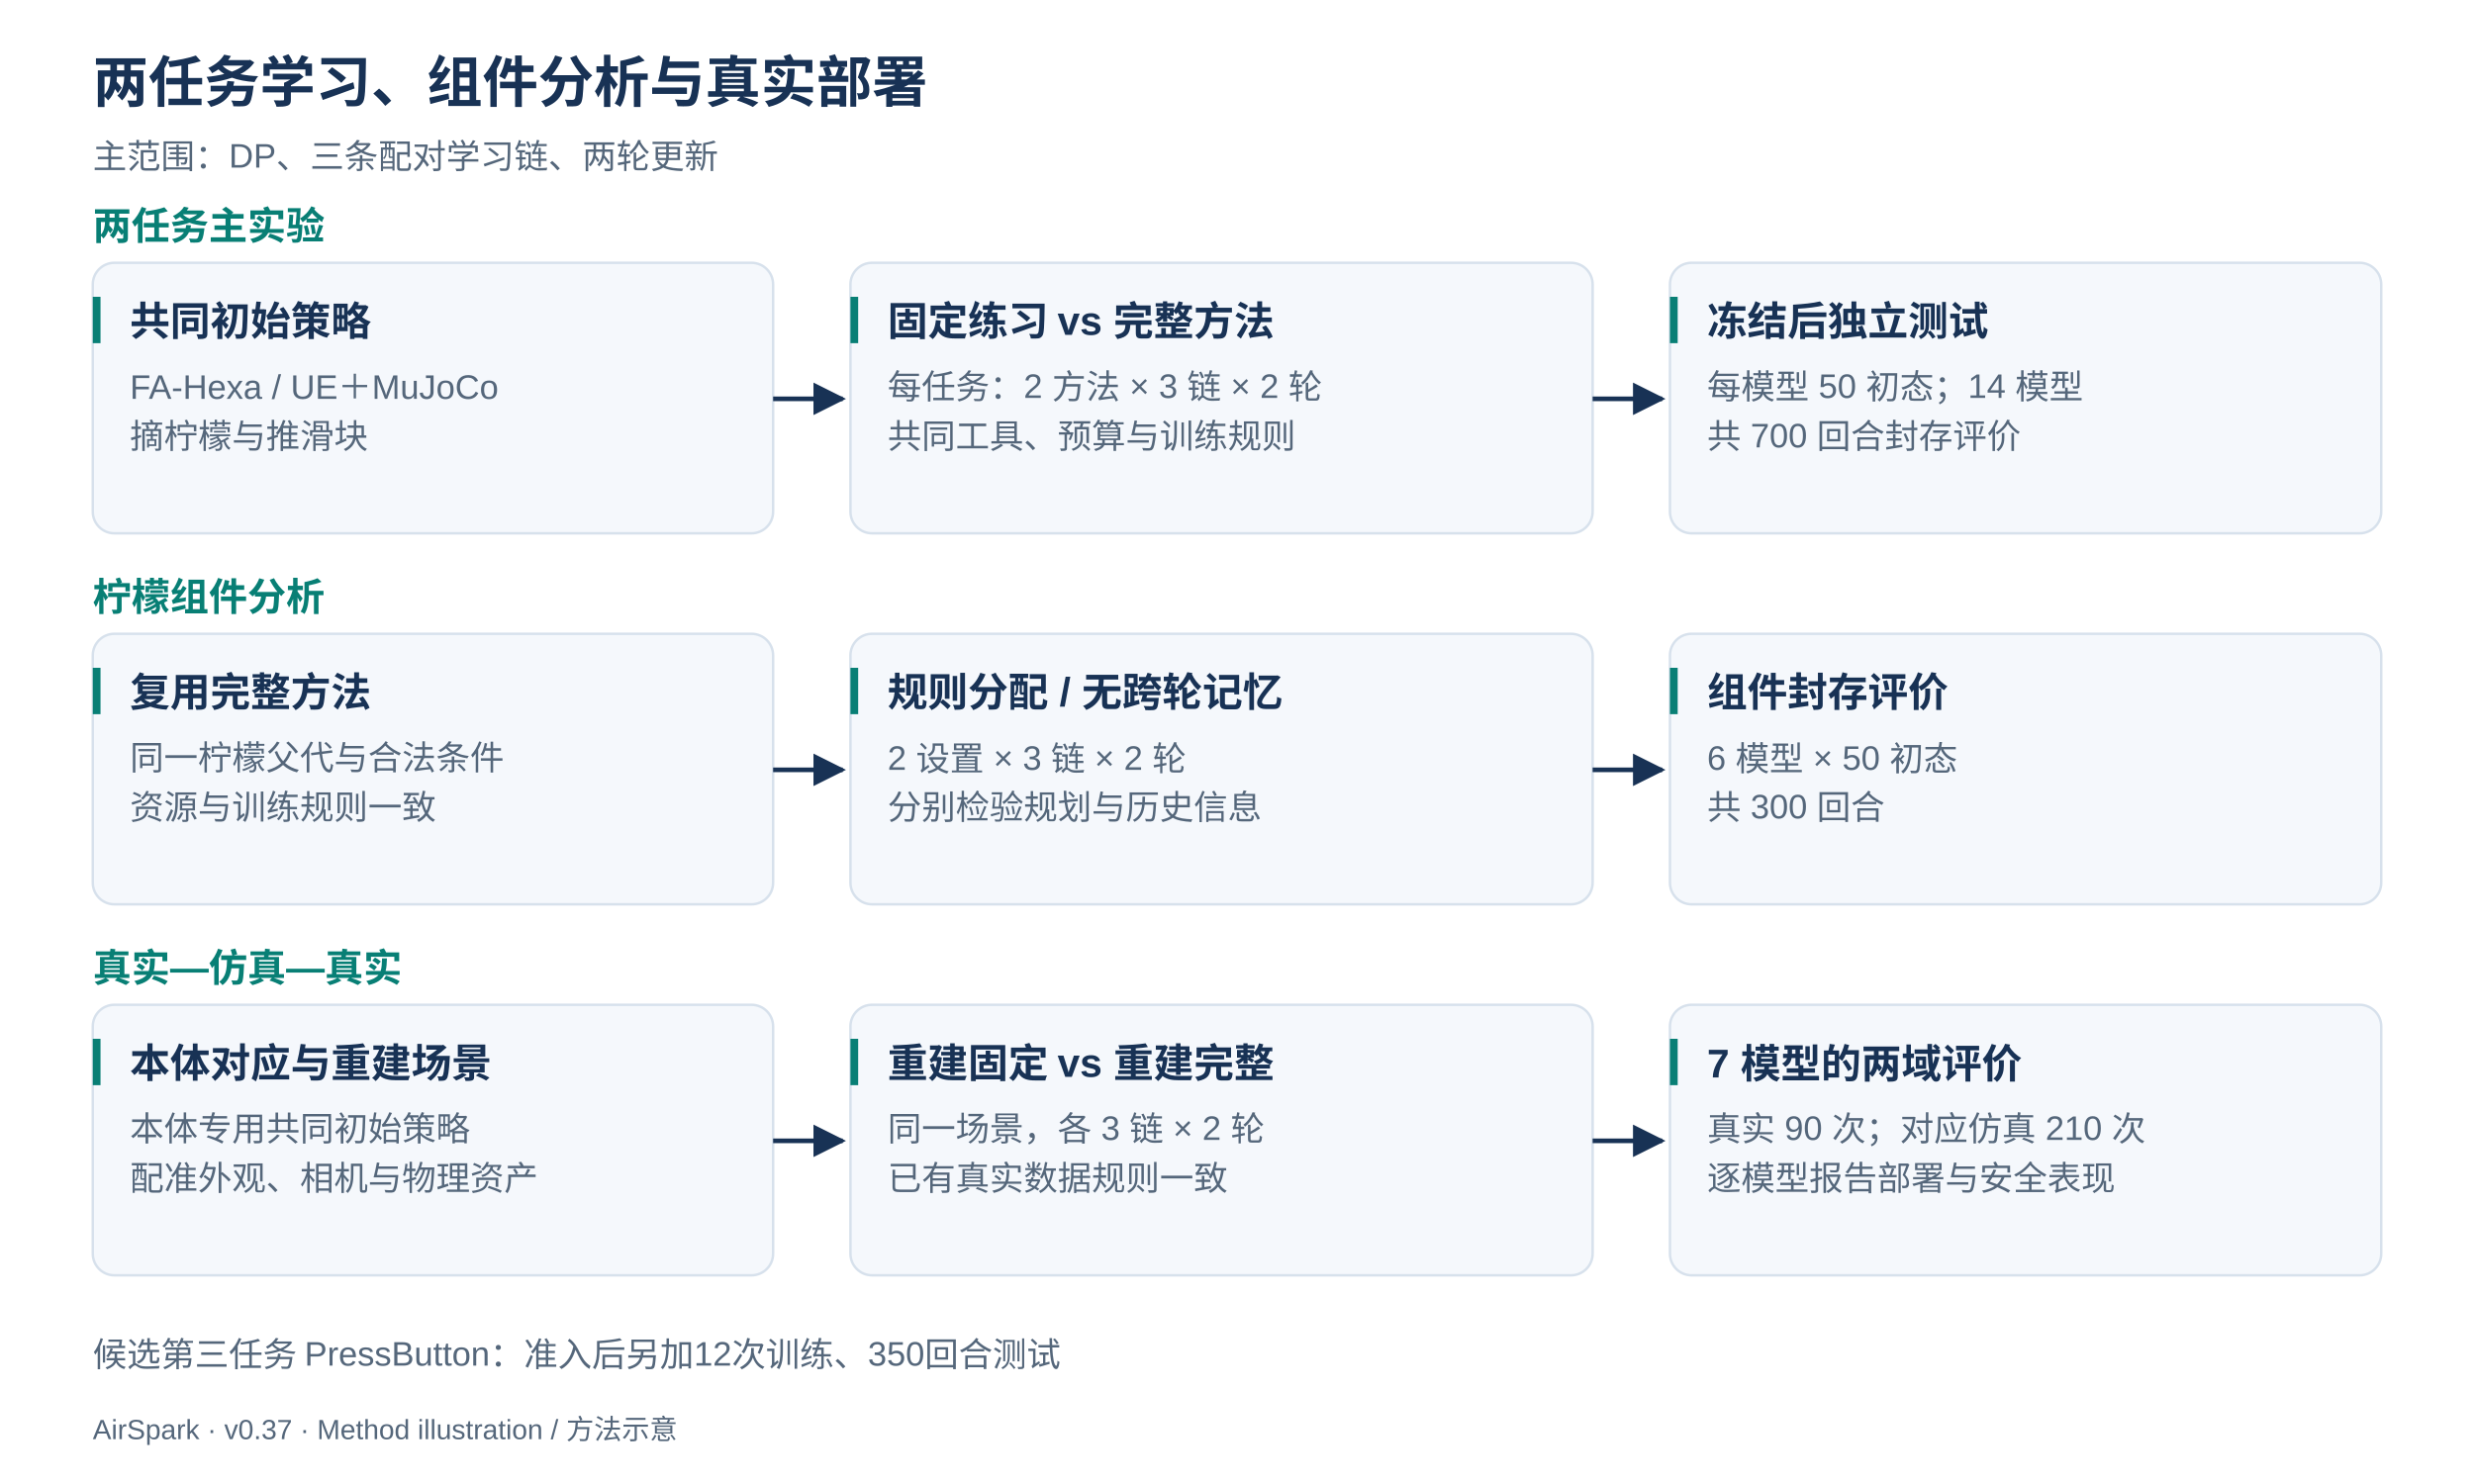
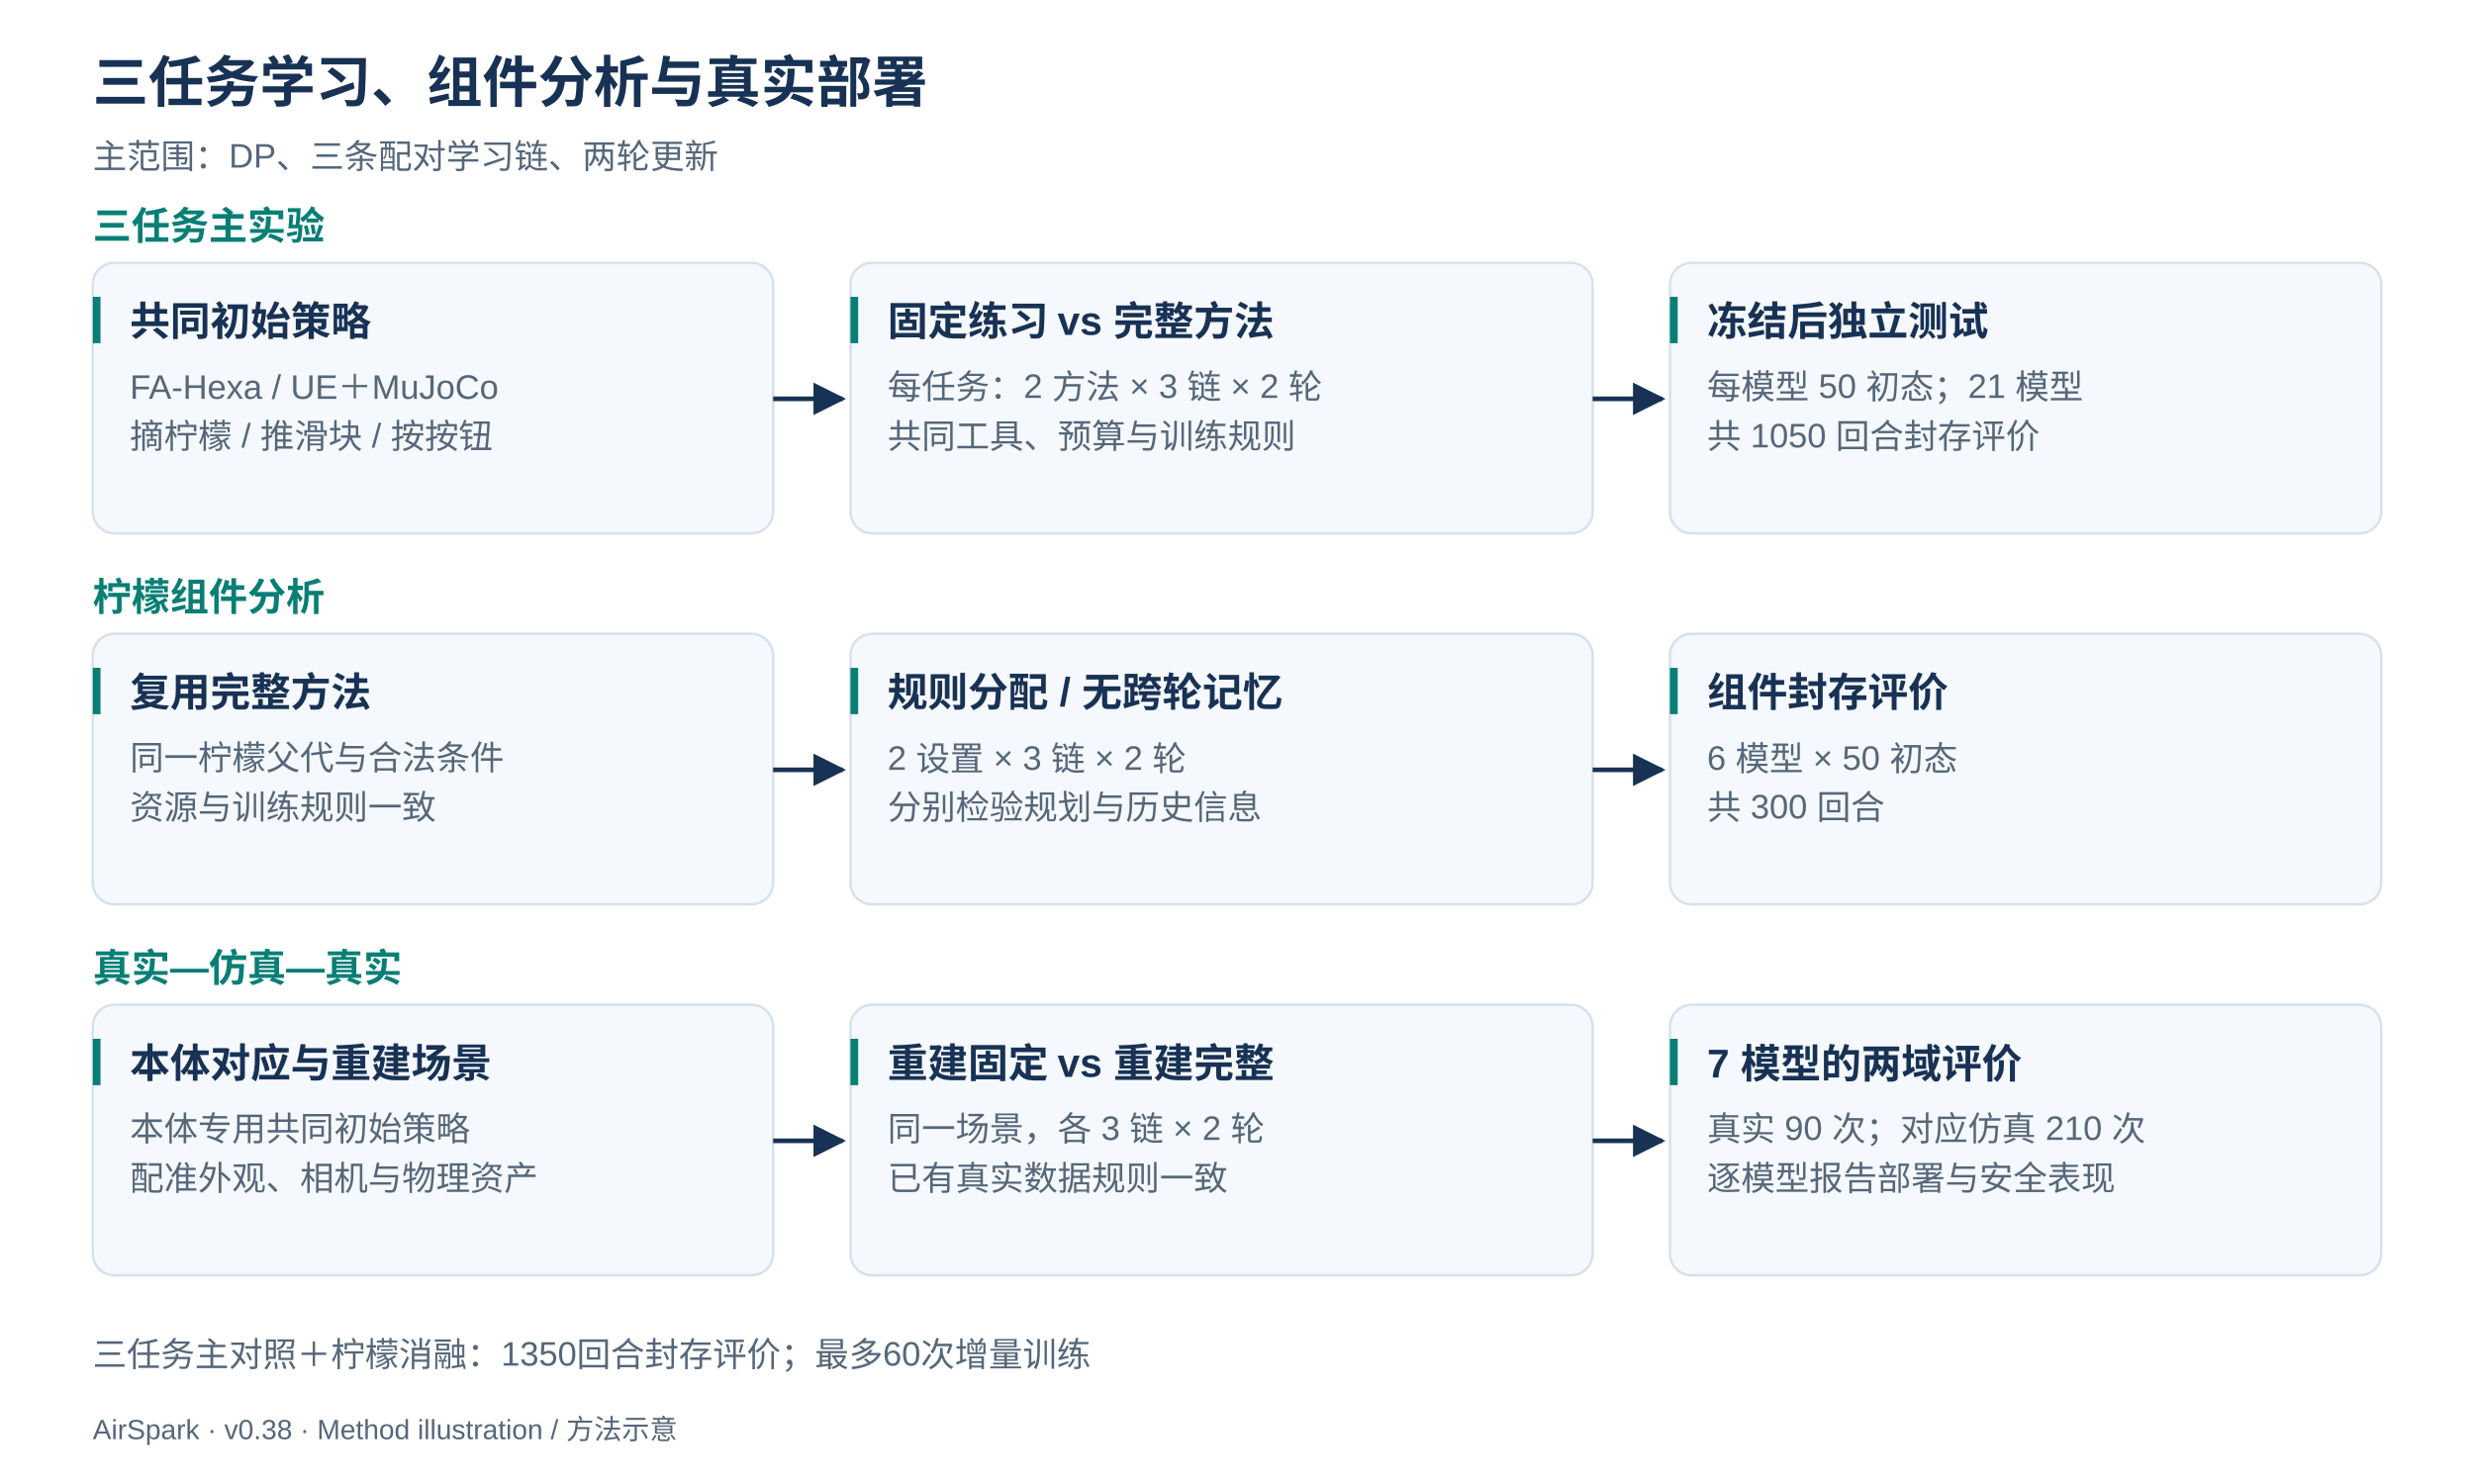
<svg xmlns="http://www.w3.org/2000/svg" width="1600" height="960" viewBox="0 0 1600 960" role="img">
  <defs>
    <marker id="navy" viewBox="0 0 10 10" refX="9" refY="5" markerWidth="7" markerHeight="7" orient="auto">
      <path d="M0 0 L10 5 L0 10 Z" fill="#183255" />
    </marker>
    <marker id="teal" viewBox="0 0 10 10" refX="9" refY="5" markerWidth="7" markerHeight="7" orient="auto">
      <path d="M0 0 L10 5 L0 10 Z" fill="#087f75" />
    </marker>
    <marker id="purple" viewBox="0 0 10 10" refX="9" refY="5" markerWidth="7" markerHeight="7" orient="auto">
      <path d="M0 0 L10 5 L0 10 Z" fill="#7552a5" />
    </marker>
  </defs>
  <rect width="1600" height="960" fill="white" />
-   <text x="60" y="66" fill="#183255" font-size="36" font-weight="700" font-family="Arial,Microsoft YaHei,Noto Sans CJK SC,sans-serif">两任务学习、组件分析与真实部署</text>
+   <text x="60" y="66" fill="#183255" font-size="36" font-weight="700" font-family="Arial,Microsoft YaHei,Noto Sans CJK SC,sans-serif">三任务学习、组件分析与真实部署</text>
  <text x="60" y="109" fill="#55677b" font-size="22" font-weight="400" font-family="Arial,Microsoft YaHei,Noto Sans CJK SC,sans-serif">主范围：DP、三条配对学习链、两轮更新</text>
-   <text x="60" y="155" fill="#087f75" font-size="25" font-weight="700" font-family="Arial,Microsoft YaHei,Noto Sans CJK SC,sans-serif">两任务主实验</text>
+   <text x="60" y="155" fill="#087f75" font-size="25" font-weight="700" font-family="Arial,Microsoft YaHei,Noto Sans CJK SC,sans-serif">三任务主实验</text>
  <rect x="60" y="170" width="440" height="175" rx="14" fill="#f5f8fc" stroke="#d7e1ec" stroke-width="1.6" />
  <rect x="60" y="192" width="5" height="30" fill="#087f75" />
  <text x="84" y="217" fill="#183255" font-size="26" font-weight="700" font-family="Arial,Microsoft YaHei,Noto Sans CJK SC,sans-serif">共同初始策略</text>
  <text x="84" y="258" fill="#55677b" font-size="22" font-weight="400" font-family="Arial,Microsoft YaHei,Noto Sans CJK SC,sans-serif">FA-Hexa / UE＋MuJoCo</text>
-   <text x="84" y="290" fill="#55677b" font-size="22" font-weight="400" font-family="Arial,Microsoft YaHei,Noto Sans CJK SC,sans-serif">摘柠檬与推滑块</text>
+   <text x="84" y="290" fill="#55677b" font-size="22" font-weight="400" font-family="Arial,Microsoft YaHei,Noto Sans CJK SC,sans-serif">摘柠檬 / 推滑块 / 按按钮</text>
  <rect x="550" y="170" width="480" height="175" rx="14" fill="#f5f8fc" stroke="#d7e1ec" stroke-width="1.6" />
  <rect x="550" y="192" width="5" height="30" fill="#087f75" />
  <text x="574" y="217" fill="#183255" font-size="26" font-weight="700" font-family="Arial,Microsoft YaHei,Noto Sans CJK SC,sans-serif">固定练习 vs 完整方法</text>
  <text x="574" y="258" fill="#55677b" font-size="22" font-weight="400" font-family="Arial,Microsoft YaHei,Noto Sans CJK SC,sans-serif">每任务：2 方法 × 3 链 × 2 轮</text>
  <text x="574" y="290" fill="#55677b" font-size="22" font-weight="400" font-family="Arial,Microsoft YaHei,Noto Sans CJK SC,sans-serif">共同工具、预算与训练规则</text>
  <rect x="1080" y="170" width="460" height="175" rx="14" fill="#f5f8fc" stroke="#d7e1ec" stroke-width="1.6" />
  <rect x="1080" y="192" width="5" height="30" fill="#087f75" />
  <text x="1104" y="217" fill="#183255" font-size="26" font-weight="700" font-family="Arial,Microsoft YaHei,Noto Sans CJK SC,sans-serif">冻结后独立测试</text>
-   <text x="1104" y="258" fill="#55677b" font-size="22" font-weight="400" font-family="Arial,Microsoft YaHei,Noto Sans CJK SC,sans-serif">每模型 50 初态；14 模型</text>
-   <text x="1104" y="290" fill="#55677b" font-size="22" font-weight="400" font-family="Arial,Microsoft YaHei,Noto Sans CJK SC,sans-serif">共 700 回合封存评价</text>
+   <text x="1104" y="258" fill="#55677b" font-size="22" font-weight="400" font-family="Arial,Microsoft YaHei,Noto Sans CJK SC,sans-serif">每模型 50 初态；21 模型</text>
+   <text x="1104" y="290" fill="#55677b" font-size="22" font-weight="400" font-family="Arial,Microsoft YaHei,Noto Sans CJK SC,sans-serif">共 1050 回合封存评价</text>
  <path d="M500 258 L545 258" fill="none" stroke="#183255" stroke-width="3" marker-end="url(#navy)" />
  <path d="M1030 258 L1075 258" fill="none" stroke="#183255" stroke-width="3" marker-end="url(#navy)" />
  <text x="60" y="395" fill="#087f75" font-size="25" font-weight="700" font-family="Arial,Microsoft YaHei,Noto Sans CJK SC,sans-serif">柠檬组件分析</text>
  <rect x="60" y="410" width="440" height="175" rx="14" fill="#f5f8fc" stroke="#d7e1ec" stroke-width="1.6" />
  <rect x="60" y="432" width="5" height="30" fill="#087f75" />
  <text x="84" y="457" fill="#183255" font-size="26" font-weight="700" font-family="Arial,Microsoft YaHei,Noto Sans CJK SC,sans-serif">复用完整方法</text>
  <text x="84" y="498" fill="#55677b" font-size="22" font-weight="400" font-family="Arial,Microsoft YaHei,Noto Sans CJK SC,sans-serif">同一柠檬父代与合法条件</text>
  <text x="84" y="530" fill="#55677b" font-size="22" font-weight="400" font-family="Arial,Microsoft YaHei,Noto Sans CJK SC,sans-serif">资源与训练规则一致</text>
  <rect x="550" y="410" width="480" height="175" rx="14" fill="#f5f8fc" stroke="#d7e1ec" stroke-width="1.6" />
  <rect x="550" y="432" width="5" height="30" fill="#087f75" />
  <text x="574" y="457" fill="#183255" font-size="26" font-weight="700" font-family="Arial,Microsoft YaHei,Noto Sans CJK SC,sans-serif">规则分配 / 无跨轮记忆</text>
  <text x="574" y="498" fill="#55677b" font-size="22" font-weight="400" font-family="Arial,Microsoft YaHei,Noto Sans CJK SC,sans-serif">2 设置 × 3 链 × 2 轮</text>
  <text x="574" y="530" fill="#55677b" font-size="22" font-weight="400" font-family="Arial,Microsoft YaHei,Noto Sans CJK SC,sans-serif">分别检验规划与历史信息</text>
  <rect x="1080" y="410" width="460" height="175" rx="14" fill="#f5f8fc" stroke="#d7e1ec" stroke-width="1.6" />
  <rect x="1080" y="432" width="5" height="30" fill="#087f75" />
  <text x="1104" y="457" fill="#183255" font-size="26" font-weight="700" font-family="Arial,Microsoft YaHei,Noto Sans CJK SC,sans-serif">组件封存评价</text>
  <text x="1104" y="498" fill="#55677b" font-size="22" font-weight="400" font-family="Arial,Microsoft YaHei,Noto Sans CJK SC,sans-serif">6 模型 × 50 初态</text>
  <text x="1104" y="530" fill="#55677b" font-size="22" font-weight="400" font-family="Arial,Microsoft YaHei,Noto Sans CJK SC,sans-serif">共 300 回合</text>
  <path d="M500 498 L545 498" fill="none" stroke="#183255" stroke-width="3" marker-end="url(#navy)" />
  <path d="M1030 498 L1075 498" fill="none" stroke="#183255" stroke-width="3" marker-end="url(#navy)" />
  <text x="60" y="635" fill="#087f75" font-size="25" font-weight="700" font-family="Arial,Microsoft YaHei,Noto Sans CJK SC,sans-serif">真实—仿真—真实</text>
  <rect x="60" y="650" width="440" height="175" rx="14" fill="#f5f8fc" stroke="#d7e1ec" stroke-width="1.6" />
  <rect x="60" y="672" width="5" height="30" fill="#087f75" />
  <text x="84" y="697" fill="#183255" font-size="26" font-weight="700" font-family="Arial,Microsoft YaHei,Noto Sans CJK SC,sans-serif">本体对应与重建场景</text>
  <text x="84" y="738" fill="#55677b" font-size="22" font-weight="400" font-family="Arial,Microsoft YaHei,Noto Sans CJK SC,sans-serif">本体专用共同初始策略</text>
  <text x="84" y="770" fill="#55677b" font-size="22" font-weight="400" font-family="Arial,Microsoft YaHei,Noto Sans CJK SC,sans-serif">配准外观、相机与物理资产</text>
  <rect x="550" y="650" width="480" height="175" rx="14" fill="#f5f8fc" stroke="#d7e1ec" stroke-width="1.6" />
  <rect x="550" y="672" width="5" height="30" fill="#087f75" />
  <text x="574" y="697" fill="#183255" font-size="26" font-weight="700" font-family="Arial,Microsoft YaHei,Noto Sans CJK SC,sans-serif">重建固定 vs 重建完整</text>
  <text x="574" y="738" fill="#55677b" font-size="22" font-weight="400" font-family="Arial,Microsoft YaHei,Noto Sans CJK SC,sans-serif">同一场景，各 3 链 × 2 轮</text>
  <text x="574" y="770" fill="#55677b" font-size="22" font-weight="400" font-family="Arial,Microsoft YaHei,Noto Sans CJK SC,sans-serif">已有真实数据规则一致</text>
  <rect x="1080" y="650" width="460" height="175" rx="14" fill="#f5f8fc" stroke="#d7e1ec" stroke-width="1.6" />
  <rect x="1080" y="672" width="5" height="30" fill="#087f75" />
  <text x="1104" y="697" fill="#183255" font-size="26" font-weight="700" font-family="Arial,Microsoft YaHei,Noto Sans CJK SC,sans-serif">7 模型的两域评价</text>
  <text x="1104" y="738" fill="#55677b" font-size="22" font-weight="400" font-family="Arial,Microsoft YaHei,Noto Sans CJK SC,sans-serif">真实 90 次；对应仿真 210 次</text>
  <text x="1104" y="770" fill="#55677b" font-size="22" font-weight="400" font-family="Arial,Microsoft YaHei,Noto Sans CJK SC,sans-serif">逐模型报告部署与安全表现</text>
  <path d="M500 738 L545 738" fill="none" stroke="#183255" stroke-width="3" marker-end="url(#navy)" />
  <path d="M1030 738 L1075 738" fill="none" stroke="#183255" stroke-width="3" marker-end="url(#navy)" />
-   <text x="60" y="884" fill="#55677b" font-size="22" font-weight="400" font-family="Arial,Microsoft YaHei,Noto Sans CJK SC,sans-serif">候选第三任务 PressButton：准入后另加12次训练、350回合测试</text>
-   <text x="60" y="931" fill="#55677b" font-size="18" font-weight="400" font-family="Arial,Microsoft YaHei,Noto Sans CJK SC,sans-serif">AirSpark  ·  v0.37  ·  Method illustration / 方法示意</text>
+   <text x="60" y="884" fill="#55677b" font-size="22" font-weight="400" font-family="Arial,Microsoft YaHei,Noto Sans CJK SC,sans-serif">三任务主对照＋柠檬消融：1350回合封存评价；最多60次增量训练</text>
+   <text x="60" y="931" fill="#55677b" font-size="18" font-weight="400" font-family="Arial,Microsoft YaHei,Noto Sans CJK SC,sans-serif">AirSpark  ·  v0.38  ·  Method illustration / 方法示意</text>
</svg>
